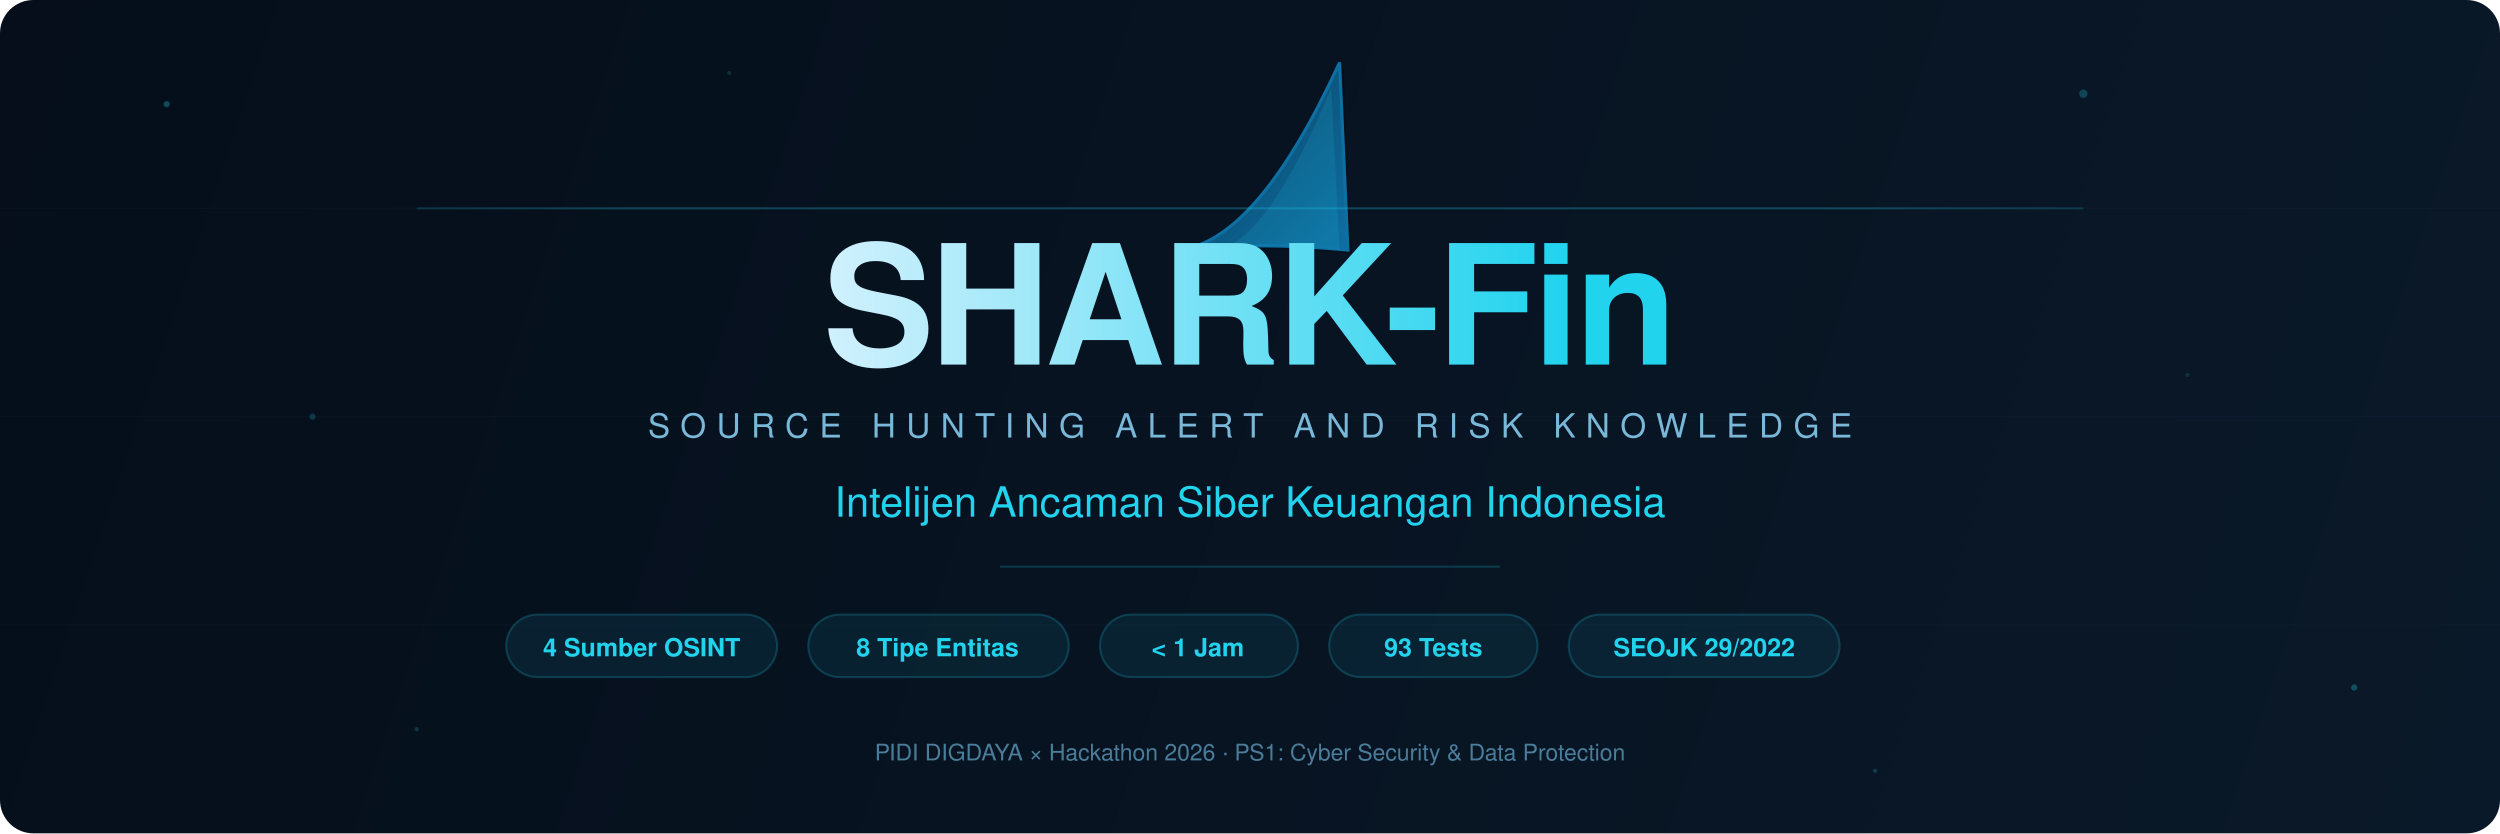
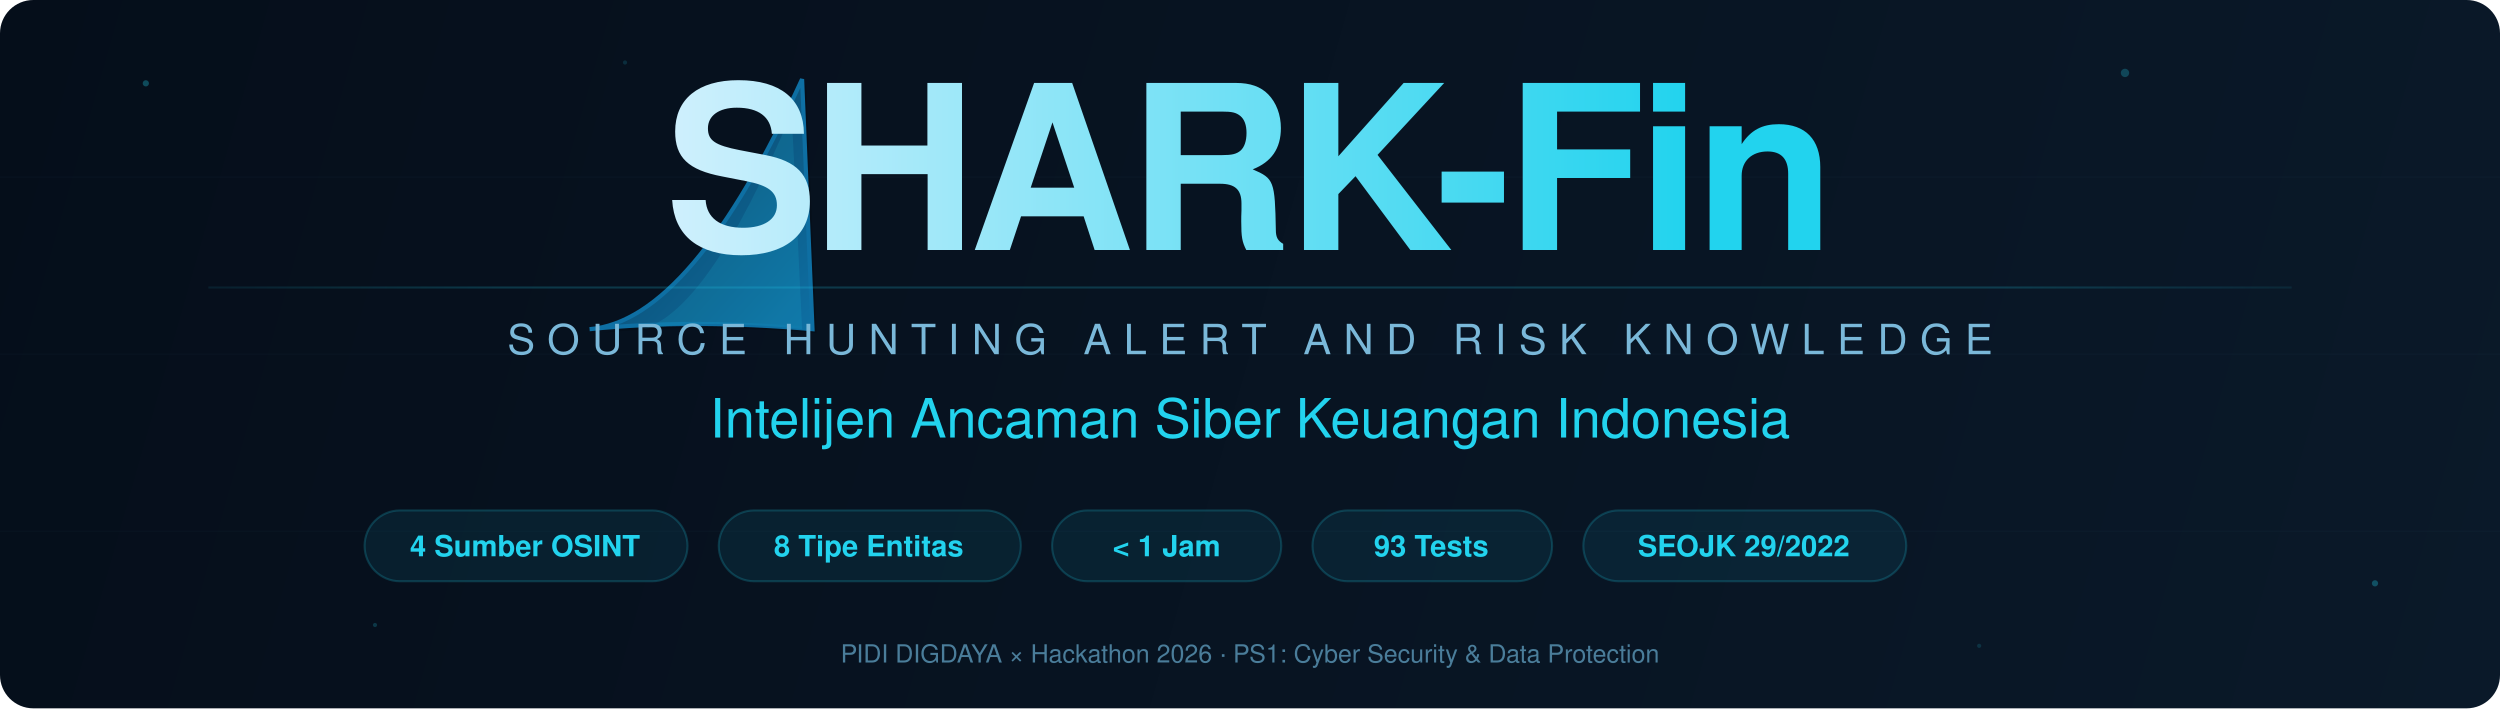
- <svg xmlns="http://www.w3.org/2000/svg" viewBox="0 0 1200 400" fill="none">
+ <svg xmlns="http://www.w3.org/2000/svg" viewBox="0 0 1200 340" fill="none">
  <defs>
-     <linearGradient id="bg" x1="0" y1="0" x2="1200" y2="400" gradientUnits="userSpaceOnUse">
+     <linearGradient id="bg" x1="0" y1="0" x2="1200" y2="340" gradientUnits="userSpaceOnUse">
      <stop offset="0%" stop-color="#050e1a" />
      <stop offset="100%" stop-color="#0a1929" />
    </linearGradient>
    <linearGradient id="fin-fill" x1="0" y1="0" x2="1" y2="1">
      <stop offset="0%" stop-color="#0a3d5c" />
      <stop offset="100%" stop-color="#0e6fa3" />
    </linearGradient>
-     <linearGradient id="title-grad" x1="350" y1="0" x2="850" y2="0" gradientUnits="userSpaceOnUse">
+     <linearGradient id="title-grad" x1="250" y1="0" x2="950" y2="0" gradientUnits="userSpaceOnUse">
      <stop offset="0%" stop-color="#e8f4ff" />
      <stop offset="80%" stop-color="#22d3ee" />
    </linearGradient>
    <linearGradient id="water" x1="0" y1="0" x2="1200" y2="0" gradientUnits="userSpaceOnUse">
      <stop offset="0%" stop-color="#22d3ee" stop-opacity="0" />
-       <stop offset="25%" stop-color="#22d3ee" stop-opacity="0.25" />
-       <stop offset="75%" stop-color="#22d3ee" stop-opacity="0.25" />
+       <stop offset="20%" stop-color="#22d3ee" stop-opacity="0.2" />
+       <stop offset="80%" stop-color="#22d3ee" stop-opacity="0.2" />
      <stop offset="100%" stop-color="#22d3ee" stop-opacity="0" />
    </linearGradient>
  </defs>
-   <rect width="1200" height="400" rx="16" fill="url(#bg)" />
-   <g opacity="0.035" stroke="#64b4ff" stroke-width="0.5">
-     <line x1="0" y1="100" x2="1200" y2="100" />
-     <line x1="0" y1="200" x2="1200" y2="200" />
-     <line x1="0" y1="300" x2="1200" y2="300" />
+   <rect width="1200" height="340" rx="16" fill="url(#bg)" />
+   <g opacity="0.03" stroke="#64b4ff" stroke-width="0.5">
+     <line x1="0" y1="85" x2="1200" y2="85" />
+     <line x1="0" y1="170" x2="1200" y2="170" />
+     <line x1="0" y1="255" x2="1200" y2="255" />
  </g>
-   <circle cx="80" cy="50" r="1.5" fill="#22d3ee" opacity="0.3" />
-   <circle cx="200" cy="350" r="1" fill="#22d3ee" opacity="0.2" />
-   <circle cx="1000" cy="45" r="2" fill="#22d3ee" opacity="0.25" />
-   <circle cx="1130" cy="330" r="1.5" fill="#22d3ee" opacity="0.3" />
-   <circle cx="900" cy="370" r="1" fill="#22d3ee" opacity="0.2" />
-   <circle cx="350" cy="35" r="1" fill="#22d3ee" opacity="0.15" />
-   <circle cx="1050" cy="180" r="1" fill="#22d3ee" opacity="0.15" />
-   <circle cx="150" cy="200" r="1.5" fill="#22d3ee" opacity="0.2" />
-   <g transform="translate(555, 30)">
-     <path d="M 12,90 Q 48,87 88,0 L 92,90 Q 48,86 12,90 Z" fill="#000" opacity="0.15" transform="translate(2,2)" />
-     <path d="M 10,90 Q 48,87 88,0 L 92,90 Q 48,86 10,90 Z" stroke="#0e6fa3" stroke-width="1.5" fill="url(#fin-fill)" />
-     <path d="M 30,90 Q 55,83 84,12 L 88,90 Q 55,86 30,90 Z" fill="#22d3ee" opacity="0.12" />
+   <circle cx="70" cy="40" r="1.5" fill="#22d3ee" opacity="0.3" />
+   <circle cx="180" cy="300" r="1" fill="#22d3ee" opacity="0.2" />
+   <circle cx="1020" cy="35" r="2" fill="#22d3ee" opacity="0.25" />
+   <circle cx="1140" cy="280" r="1.5" fill="#22d3ee" opacity="0.3" />
+   <circle cx="950" cy="310" r="1" fill="#22d3ee" opacity="0.15" />
+   <circle cx="300" cy="30" r="1" fill="#22d3ee" opacity="0.15" />
+   <g transform="translate(270, 38)">
+     <path d="M 15,120 Q 62,116 115,0 L 120,120 Q 62,115 15,120 Z" fill="#000" opacity="0.15" transform="translate(2,2)" />
+     <path d="M 13,120 Q 62,116 115,0 L 120,120 Q 62,115 13,120 Z" stroke="#0e6fa3" stroke-width="2" fill="url(#fin-fill)" />
+     <path d="M 38,120 Q 70,112 110,16 L 115,120 Q 70,115 38,120 Z" fill="#22d3ee" opacity="0.12" />
  </g>
-   <line x1="200" y1="100" x2="1000" y2="100" stroke="url(#water)" stroke-width="1" />
-   <text x="600" y="175" font-family="-apple-system, BlinkMacSystemFont, 'Segoe UI', Helvetica, Arial, sans-serif" font-size="80" font-weight="800" letter-spacing="-2" fill="url(#title-grad)" text-anchor="middle">SHARK-Fin</text>
-   <text x="600" y="210" font-family="-apple-system, BlinkMacSystemFont, 'Segoe UI', Helvetica, Arial, sans-serif" font-size="16" font-weight="500" letter-spacing="5" fill="#7ab8d9" text-anchor="middle">SOURCE HUNTING ALERT AND RISK KNOWLEDGE</text>
-   <text x="600" y="248" font-family="-apple-system, BlinkMacSystemFont, 'Segoe UI', Helvetica, Arial, sans-serif" font-size="20" font-weight="500" fill="#22d3ee" text-anchor="middle">Intelijen Ancaman Siber Keuangan Indonesia</text>
-   <line x1="480" y1="272" x2="720" y2="272" stroke="#22d3ee" stroke-opacity="0.2" stroke-width="1" />
-   <g transform="translate(243, 295)">
-     <rect x="0" y="0" width="130" height="30" rx="15" fill="#22d3ee" fill-opacity="0.08" stroke="#22d3ee" stroke-opacity="0.2" stroke-width="1" />
-     <text x="65" y="20" font-family="-apple-system, BlinkMacSystemFont, 'Segoe UI', Helvetica, Arial, sans-serif" font-size="12" font-weight="600" fill="#22d3ee" text-anchor="middle">4 Sumber OSINT</text>
-     <rect x="145" y="0" width="125" height="30" rx="15" fill="#22d3ee" fill-opacity="0.08" stroke="#22d3ee" stroke-opacity="0.2" stroke-width="1" />
-     <text x="207" y="20" font-family="-apple-system, BlinkMacSystemFont, 'Segoe UI', Helvetica, Arial, sans-serif" font-size="12" font-weight="600" fill="#22d3ee" text-anchor="middle">8 Tipe Entitas</text>
-     <rect x="285" y="0" width="95" height="30" rx="15" fill="#22d3ee" fill-opacity="0.08" stroke="#22d3ee" stroke-opacity="0.2" stroke-width="1" />
-     <text x="332" y="20" font-family="-apple-system, BlinkMacSystemFont, 'Segoe UI', Helvetica, Arial, sans-serif" font-size="12" font-weight="600" fill="#22d3ee" text-anchor="middle">&lt; 1 Jam</text>
-     <rect x="395" y="0" width="100" height="30" rx="15" fill="#22d3ee" fill-opacity="0.08" stroke="#22d3ee" stroke-opacity="0.2" stroke-width="1" />
-     <text x="445" y="20" font-family="-apple-system, BlinkMacSystemFont, 'Segoe UI', Helvetica, Arial, sans-serif" font-size="12" font-weight="600" fill="#22d3ee" text-anchor="middle">93 Tests</text>
-     <rect x="510" y="0" width="130" height="30" rx="15" fill="#22d3ee" fill-opacity="0.08" stroke="#22d3ee" stroke-opacity="0.2" stroke-width="1" />
-     <text x="575" y="20" font-family="-apple-system, BlinkMacSystemFont, 'Segoe UI', Helvetica, Arial, sans-serif" font-size="12" font-weight="600" fill="#22d3ee" text-anchor="middle">SEOJK 29/2022</text>
+   <line x1="100" y1="138" x2="1100" y2="138" stroke="url(#water)" stroke-width="1" />
+   <text x="600" y="120" font-family="-apple-system, BlinkMacSystemFont, 'Segoe UI', Helvetica, Arial, sans-serif" font-size="110" font-weight="800" letter-spacing="-3" fill="url(#title-grad)" text-anchor="middle">SHARK-Fin</text>
+   <text x="600" y="170" font-family="-apple-system, BlinkMacSystemFont, 'Segoe UI', Helvetica, Arial, sans-serif" font-size="20" font-weight="500" letter-spacing="6" fill="#7ab8d9" text-anchor="middle">SOURCE HUNTING ALERT AND RISK KNOWLEDGE</text>
+   <text x="600" y="210" font-family="-apple-system, BlinkMacSystemFont, 'Segoe UI', Helvetica, Arial, sans-serif" font-size="26" font-weight="500" fill="#22d3ee" text-anchor="middle">Intelijen Ancaman Siber Keuangan Indonesia</text>
+   <g transform="translate(175, 245)">
+     <rect x="0" y="0" width="155" height="34" rx="17" fill="#22d3ee" fill-opacity="0.08" stroke="#22d3ee" stroke-opacity="0.2" stroke-width="1" />
+     <text x="77" y="22" font-family="-apple-system, BlinkMacSystemFont, 'Segoe UI', Helvetica, Arial, sans-serif" font-size="14" font-weight="600" fill="#22d3ee" text-anchor="middle">4 Sumber OSINT</text>
+     <rect x="170" y="0" width="145" height="34" rx="17" fill="#22d3ee" fill-opacity="0.08" stroke="#22d3ee" stroke-opacity="0.2" stroke-width="1" />
+     <text x="242" y="22" font-family="-apple-system, BlinkMacSystemFont, 'Segoe UI', Helvetica, Arial, sans-serif" font-size="14" font-weight="600" fill="#22d3ee" text-anchor="middle">8 Tipe Entitas</text>
+     <rect x="330" y="0" width="110" height="34" rx="17" fill="#22d3ee" fill-opacity="0.08" stroke="#22d3ee" stroke-opacity="0.2" stroke-width="1" />
+     <text x="385" y="22" font-family="-apple-system, BlinkMacSystemFont, 'Segoe UI', Helvetica, Arial, sans-serif" font-size="14" font-weight="600" fill="#22d3ee" text-anchor="middle">&lt; 1 Jam</text>
+     <rect x="455" y="0" width="115" height="34" rx="17" fill="#22d3ee" fill-opacity="0.08" stroke="#22d3ee" stroke-opacity="0.2" stroke-width="1" />
+     <text x="512" y="22" font-family="-apple-system, BlinkMacSystemFont, 'Segoe UI', Helvetica, Arial, sans-serif" font-size="14" font-weight="600" fill="#22d3ee" text-anchor="middle">93 Tests</text>
+     <rect x="585" y="0" width="155" height="34" rx="17" fill="#22d3ee" fill-opacity="0.08" stroke="#22d3ee" stroke-opacity="0.2" stroke-width="1" />
+     <text x="662" y="22" font-family="-apple-system, BlinkMacSystemFont, 'Segoe UI', Helvetica, Arial, sans-serif" font-size="14" font-weight="600" fill="#22d3ee" text-anchor="middle">SEOJK 29/2022</text>
  </g>
-   <text x="600" y="365" font-family="-apple-system, BlinkMacSystemFont, 'Segoe UI', Helvetica, Arial, sans-serif" font-size="11" font-weight="400" fill="#4a7d9a" text-anchor="middle">PIDI DIGDAYA × Hackathon 2026 · PS1: Cyber Security &amp; Data Protection</text>
+   <text x="600" y="318" font-family="-apple-system, BlinkMacSystemFont, 'Segoe UI', Helvetica, Arial, sans-serif" font-size="12" font-weight="400" fill="#4a7d9a" text-anchor="middle">PIDI DIGDAYA × Hackathon 2026 · PS1: Cyber Security &amp; Data Protection</text>
</svg>
